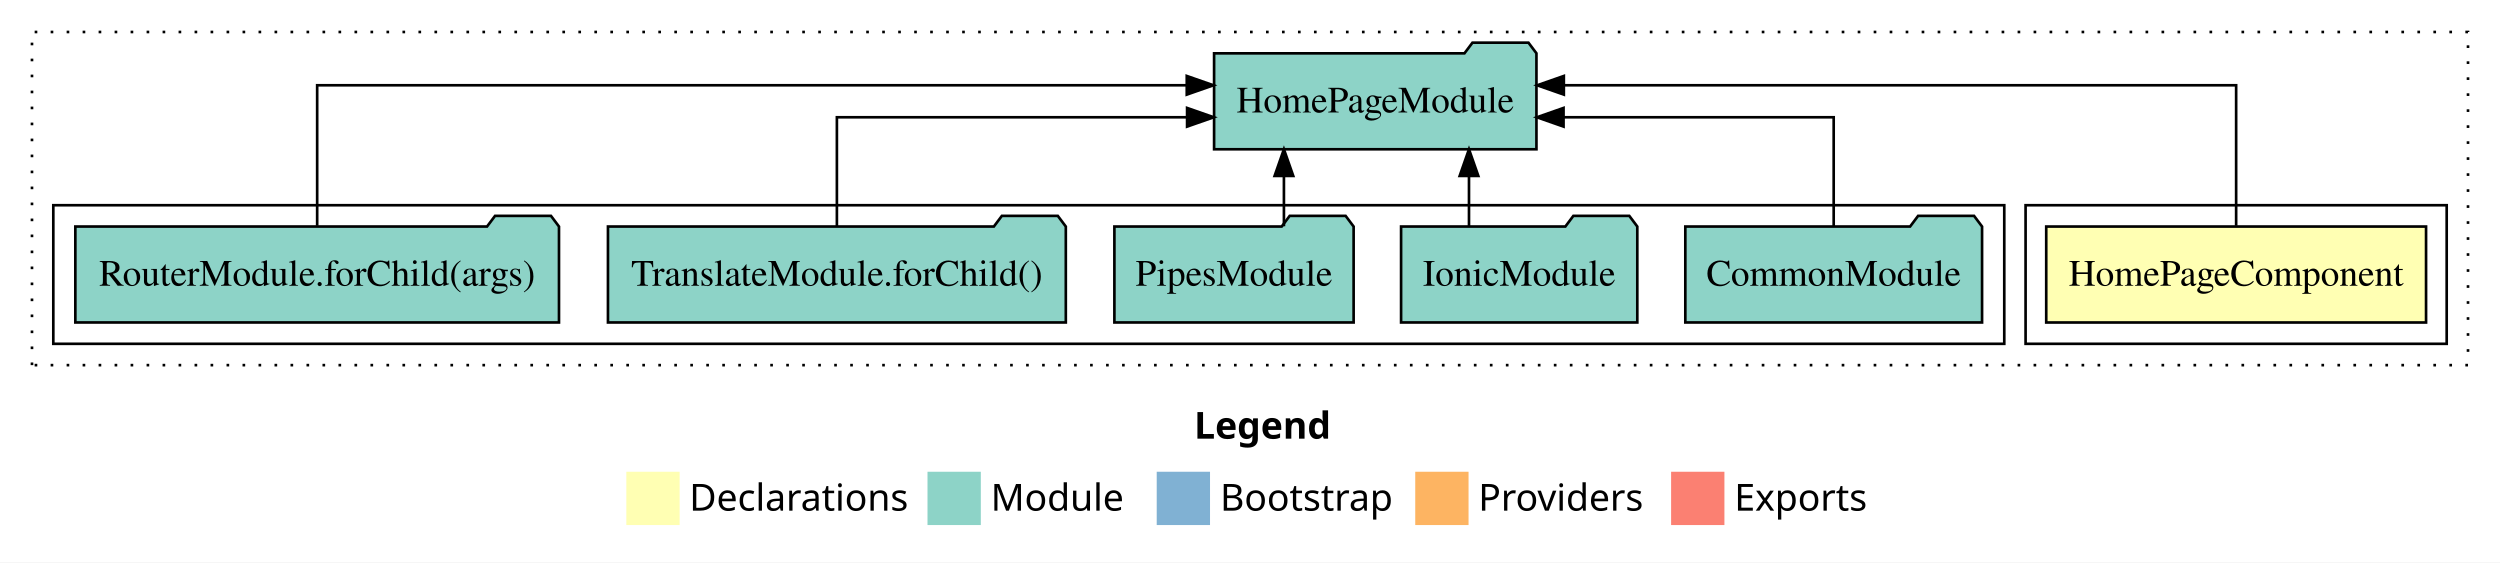
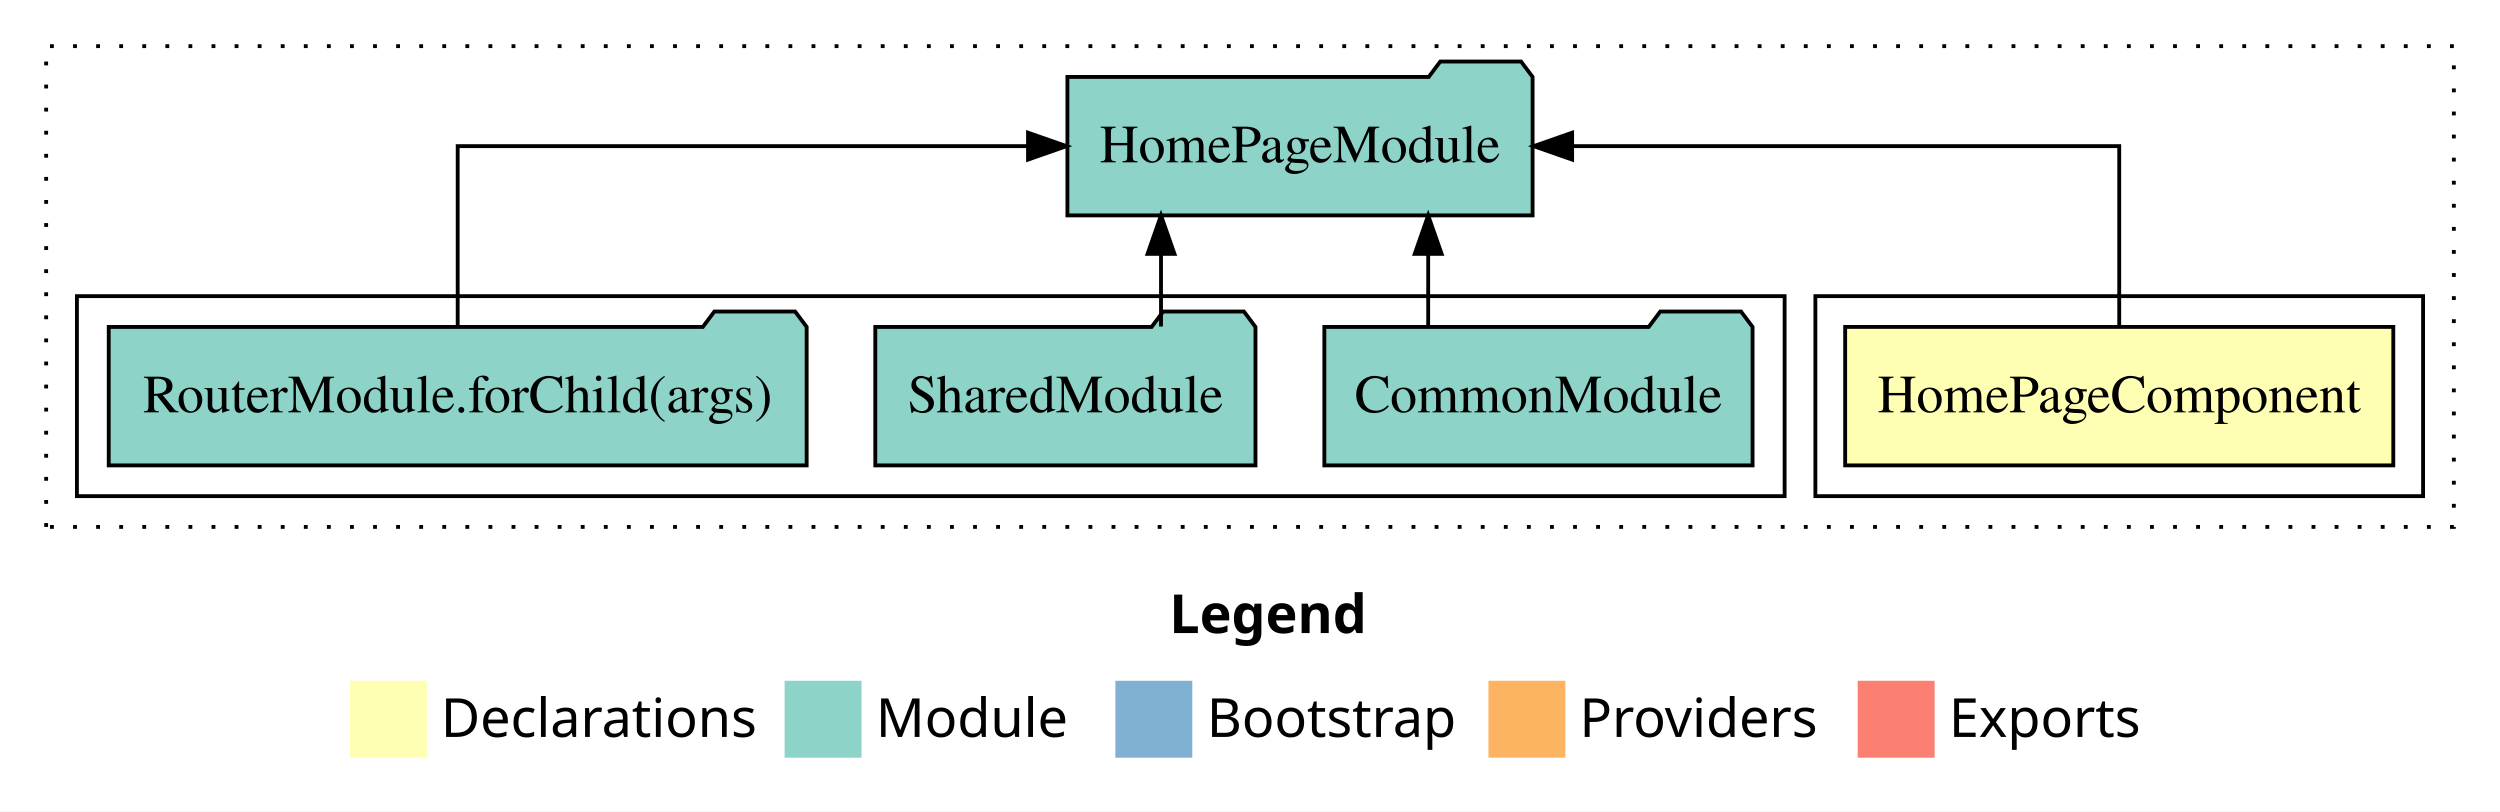
- <svg xmlns="http://www.w3.org/2000/svg" width="938pt" height="211pt" viewBox="0.00 0.00 938.00 211.00">
+ <svg xmlns="http://www.w3.org/2000/svg" width="650pt" height="211pt" viewBox="0.00 0.00 650.00 211.00">
  <g id="graph0" class="graph" transform="scale(1 1) rotate(0) translate(4 207)">
-     <polygon fill="#ffffff" stroke="transparent" points="-4,4 -4,-207 934,-207 934,4 -4,4" />
-     <text text-anchor="start" x="444.009" y="-42.4" font-family="sans-serif" font-weight="bold" font-size="14.00" fill="#000000">Legend</text>
-     <polygon fill="#ffffb3" stroke="transparent" points="231,-10 231,-30 251,-30 251,-10 231,-10" />
-     <text text-anchor="start" x="254.629" y="-15.4" font-family="sans-serif" font-size="14.00" fill="#000000">  Declarations</text>
-     <polygon fill="#8dd3c7" stroke="transparent" points="344,-10 344,-30 364,-30 364,-10 344,-10" />
-     <text text-anchor="start" x="367.725" y="-15.4" font-family="sans-serif" font-size="14.00" fill="#000000">  Module</text>
-     <polygon fill="#80b1d3" stroke="transparent" points="430,-10 430,-30 450,-30 450,-10 430,-10" />
-     <text text-anchor="start" x="453.781" y="-15.4" font-family="sans-serif" font-size="14.00" fill="#000000">  Bootstrap</text>
-     <polygon fill="#fdb462" stroke="transparent" points="527,-10 527,-30 547,-30 547,-10 527,-10" />
-     <text text-anchor="start" x="550.673" y="-15.4" font-family="sans-serif" font-size="14.00" fill="#000000">  Providers</text>
-     <polygon fill="#fb8072" stroke="transparent" points="623,-10 623,-30 643,-30 643,-10 623,-10" />
-     <text text-anchor="start" x="646.726" y="-15.4" font-family="sans-serif" font-size="14.00" fill="#000000">  Exports</text>
+     <polygon fill="#ffffff" stroke="transparent" points="-4,4 -4,-207 646,-207 646,4 -4,4" />
+     <text text-anchor="start" x="300.009" y="-42.4" font-family="sans-serif" font-weight="bold" font-size="14.00" fill="#000000">Legend</text>
+     <polygon fill="#ffffb3" stroke="transparent" points="87,-10 87,-30 107,-30 107,-10 87,-10" />
+     <text text-anchor="start" x="110.629" y="-15.4" font-family="sans-serif" font-size="14.00" fill="#000000">  Declarations</text>
+     <polygon fill="#8dd3c7" stroke="transparent" points="200,-10 200,-30 220,-30 220,-10 200,-10" />
+     <text text-anchor="start" x="223.725" y="-15.4" font-family="sans-serif" font-size="14.00" fill="#000000">  Module</text>
+     <polygon fill="#80b1d3" stroke="transparent" points="286,-10 286,-30 306,-30 306,-10 286,-10" />
+     <text text-anchor="start" x="309.781" y="-15.4" font-family="sans-serif" font-size="14.00" fill="#000000">  Bootstrap</text>
+     <polygon fill="#fdb462" stroke="transparent" points="383,-10 383,-30 403,-30 403,-10 383,-10" />
+     <text text-anchor="start" x="406.673" y="-15.4" font-family="sans-serif" font-size="14.00" fill="#000000">  Providers</text>
+     <polygon fill="#fb8072" stroke="transparent" points="479,-10 479,-30 499,-30 499,-10 479,-10" />
+     <text text-anchor="start" x="502.726" y="-15.4" font-family="sans-serif" font-size="14.00" fill="#000000">  Exports</text>
    <g id="clust1" class="cluster">
-       <polygon fill="none" stroke="#000000" stroke-dasharray="1,5" points="8,-70 8,-195 922,-195 922,-70 8,-70" />
+       <polygon fill="none" stroke="#000000" stroke-dasharray="1,5" points="8,-70 8,-195 634,-195 634,-70 8,-70" />
    </g>
    <g id="clust2" class="cluster">
-       <polygon fill="none" stroke="#000000" points="756,-78 756,-130 914,-130 914,-78 756,-78" />
+       <polygon fill="none" stroke="#000000" points="468,-78 468,-130 626,-130 626,-78 468,-78" />
    </g>
    <g id="clust4" class="cluster">
-       <polygon fill="none" stroke="#000000" points="16,-78 16,-130 748,-130 748,-78 16,-78" />
+       <polygon fill="none" stroke="#000000" points="16,-78 16,-130 460,-130 460,-78 16,-78" />
    </g>
    <g id="node1" class="node">
-       <polygon fill="#ffffb3" stroke="#000000" points="906.256,-122 763.744,-122 763.744,-86 906.256,-86 906.256,-122" />
-       <text text-anchor="middle" x="835" y="-99.8" font-family="Times,serif" font-size="14.00" fill="#000000">HomePageComponent</text>
+       <polygon fill="#ffffb3" stroke="#000000" points="618.256,-122 475.744,-122 475.744,-86 618.256,-86 618.256,-122" />
+       <text text-anchor="middle" x="547" y="-99.8" font-family="Times,serif" font-size="14.00" fill="#000000">HomePageComponent</text>
    </g>
    <g id="node2" class="node">
-       <polygon fill="#8dd3c7" stroke="#000000" points="572.473,-187 569.473,-191 548.473,-191 545.473,-187 451.527,-187 451.527,-151 572.473,-151 572.473,-187" />
-       <text text-anchor="middle" x="512" y="-164.8" font-family="Times,serif" font-size="14.00" fill="#000000">HomePageModule</text>
+       <polygon fill="#8dd3c7" stroke="#000000" points="394.473,-187 391.473,-191 370.473,-191 367.473,-187 273.527,-187 273.527,-151 394.473,-151 394.473,-187" />
+       <text text-anchor="middle" x="334" y="-164.8" font-family="Times,serif" font-size="14.00" fill="#000000">HomePageModule</text>
    </g>
    <g id="edge1" class="edge">
-       <path fill="none" stroke="#000000" d="M835,-122.284C835,-143.321 835,-175 835,-175 835,-175 582.754,-175 582.754,-175" />
-       <polygon fill="#000000" stroke="#000000" points="582.754,-171.5 572.754,-175 582.754,-178.5 582.754,-171.5" />
+       <path fill="none" stroke="#000000" d="M547,-122.106C547,-141.339 547,-169 547,-169 547,-169 404.752,-169 404.752,-169" />
+       <polygon fill="#000000" stroke="#000000" points="404.752,-165.5 394.752,-169 404.752,-172.5 404.752,-165.5" />
    </g>
    <g id="node3" class="node">
-       <polygon fill="#8dd3c7" stroke="#000000" points="739.668,-122 736.668,-126 715.668,-126 712.668,-122 628.332,-122 628.332,-86 739.668,-86 739.668,-122" />
-       <text text-anchor="middle" x="684" y="-99.8" font-family="Times,serif" font-size="14.00" fill="#000000">CommonModule</text>
+       <polygon fill="#8dd3c7" stroke="#000000" points="451.668,-122 448.668,-126 427.668,-126 424.668,-122 340.332,-122 340.332,-86 451.668,-86 451.668,-122" />
+       <text text-anchor="middle" x="396" y="-99.8" font-family="Times,serif" font-size="14.00" fill="#000000">CommonModule</text>
    </g>
    <g id="edge2" class="edge">
-       <path fill="none" stroke="#000000" d="M684,-122.022C684,-139.373 684,-163 684,-163 684,-163 582.641,-163 582.641,-163" />
-       <polygon fill="#000000" stroke="#000000" points="582.641,-159.5 572.641,-163 582.641,-166.5 582.641,-159.5" />
+       <path fill="none" stroke="#000000" d="M367.327,-122.106C367.327,-122.106 367.327,-140.991 367.327,-140.991" />
+       <polygon fill="#000000" stroke="#000000" points="363.827,-140.991 367.327,-150.991 370.827,-140.991 363.827,-140.991" />
    </g>
    <g id="node4" class="node">
-       <polygon fill="#8dd3c7" stroke="#000000" points="610.316,-122 607.316,-126 586.316,-126 583.316,-122 521.684,-122 521.684,-86 610.316,-86 610.316,-122" />
-       <text text-anchor="middle" x="566" y="-99.8" font-family="Times,serif" font-size="14.00" fill="#000000">IonicModule</text>
+       <polygon fill="#8dd3c7" stroke="#000000" points="322.423,-122 319.423,-126 298.423,-126 295.423,-122 223.577,-122 223.577,-86 322.423,-86 322.423,-122" />
+       <text text-anchor="middle" x="273" y="-99.8" font-family="Times,serif" font-size="14.00" fill="#000000">SharedModule</text>
    </g>
    <g id="edge3" class="edge">
-       <path fill="none" stroke="#000000" d="M547.164,-122.106C547.164,-122.106 547.164,-140.991 547.164,-140.991" />
-       <polygon fill="#000000" stroke="#000000" points="543.664,-140.991 547.164,-150.991 550.664,-140.991 543.664,-140.991" />
+       <path fill="none" stroke="#000000" d="M297.862,-122.106C297.862,-122.106 297.862,-140.991 297.862,-140.991" />
+       <polygon fill="#000000" stroke="#000000" points="294.362,-140.991 297.862,-150.991 301.362,-140.991 294.362,-140.991" />
    </g>
    <g id="node5" class="node">
-       <polygon fill="#8dd3c7" stroke="#000000" points="503.882,-122 500.882,-126 479.882,-126 476.882,-122 414.118,-122 414.118,-86 503.882,-86 503.882,-122" />
-       <text text-anchor="middle" x="459" y="-99.8" font-family="Times,serif" font-size="14.00" fill="#000000">PipesModule</text>
-     </g>
-     <g id="edge4" class="edge">
-       <path fill="none" stroke="#000000" d="M477.727,-122.106C477.727,-122.106 477.727,-140.991 477.727,-140.991" />
-       <polygon fill="#000000" stroke="#000000" points="474.227,-140.991 477.727,-150.991 481.227,-140.991 474.227,-140.991" />
-     </g>
-     <g id="node6" class="node">
-       <polygon fill="#8dd3c7" stroke="#000000" points="395.893,-122 392.893,-126 371.893,-126 368.893,-122 224.107,-122 224.107,-86 395.893,-86 395.893,-122" />
-       <text text-anchor="middle" x="310" y="-99.8" font-family="Times,serif" font-size="14.00" fill="#000000">TranslateModule.forChild()</text>
-     </g>
-     <g id="edge5" class="edge">
-       <path fill="none" stroke="#000000" d="M310,-122.022C310,-139.373 310,-163 310,-163 310,-163 441.393,-163 441.393,-163" />
-       <polygon fill="#000000" stroke="#000000" points="441.393,-166.5 451.393,-163 441.393,-159.5 441.393,-166.5" />
-     </g>
-     <g id="node7" class="node">
      <polygon fill="#8dd3c7" stroke="#000000" points="205.732,-122 202.732,-126 181.732,-126 178.732,-122 24.268,-122 24.268,-86 205.732,-86 205.732,-122" />
      <text text-anchor="middle" x="115" y="-99.8" font-family="Times,serif" font-size="14.00" fill="#000000">RouterModule.forChild(args)</text>
    </g>
-     <g id="edge6" class="edge">
-       <path fill="none" stroke="#000000" d="M115,-122.284C115,-143.321 115,-175 115,-175 115,-175 441.272,-175 441.272,-175" />
-       <polygon fill="#000000" stroke="#000000" points="441.272,-178.5 451.272,-175 441.272,-171.5 441.272,-178.5" />
+     <g id="edge4" class="edge">
+       <path fill="none" stroke="#000000" d="M115,-122.106C115,-141.339 115,-169 115,-169 115,-169 263.287,-169 263.287,-169" />
+       <polygon fill="#000000" stroke="#000000" points="263.287,-172.5 273.287,-169 263.287,-165.5 263.287,-172.5" />
    </g>
  </g>
</svg>
